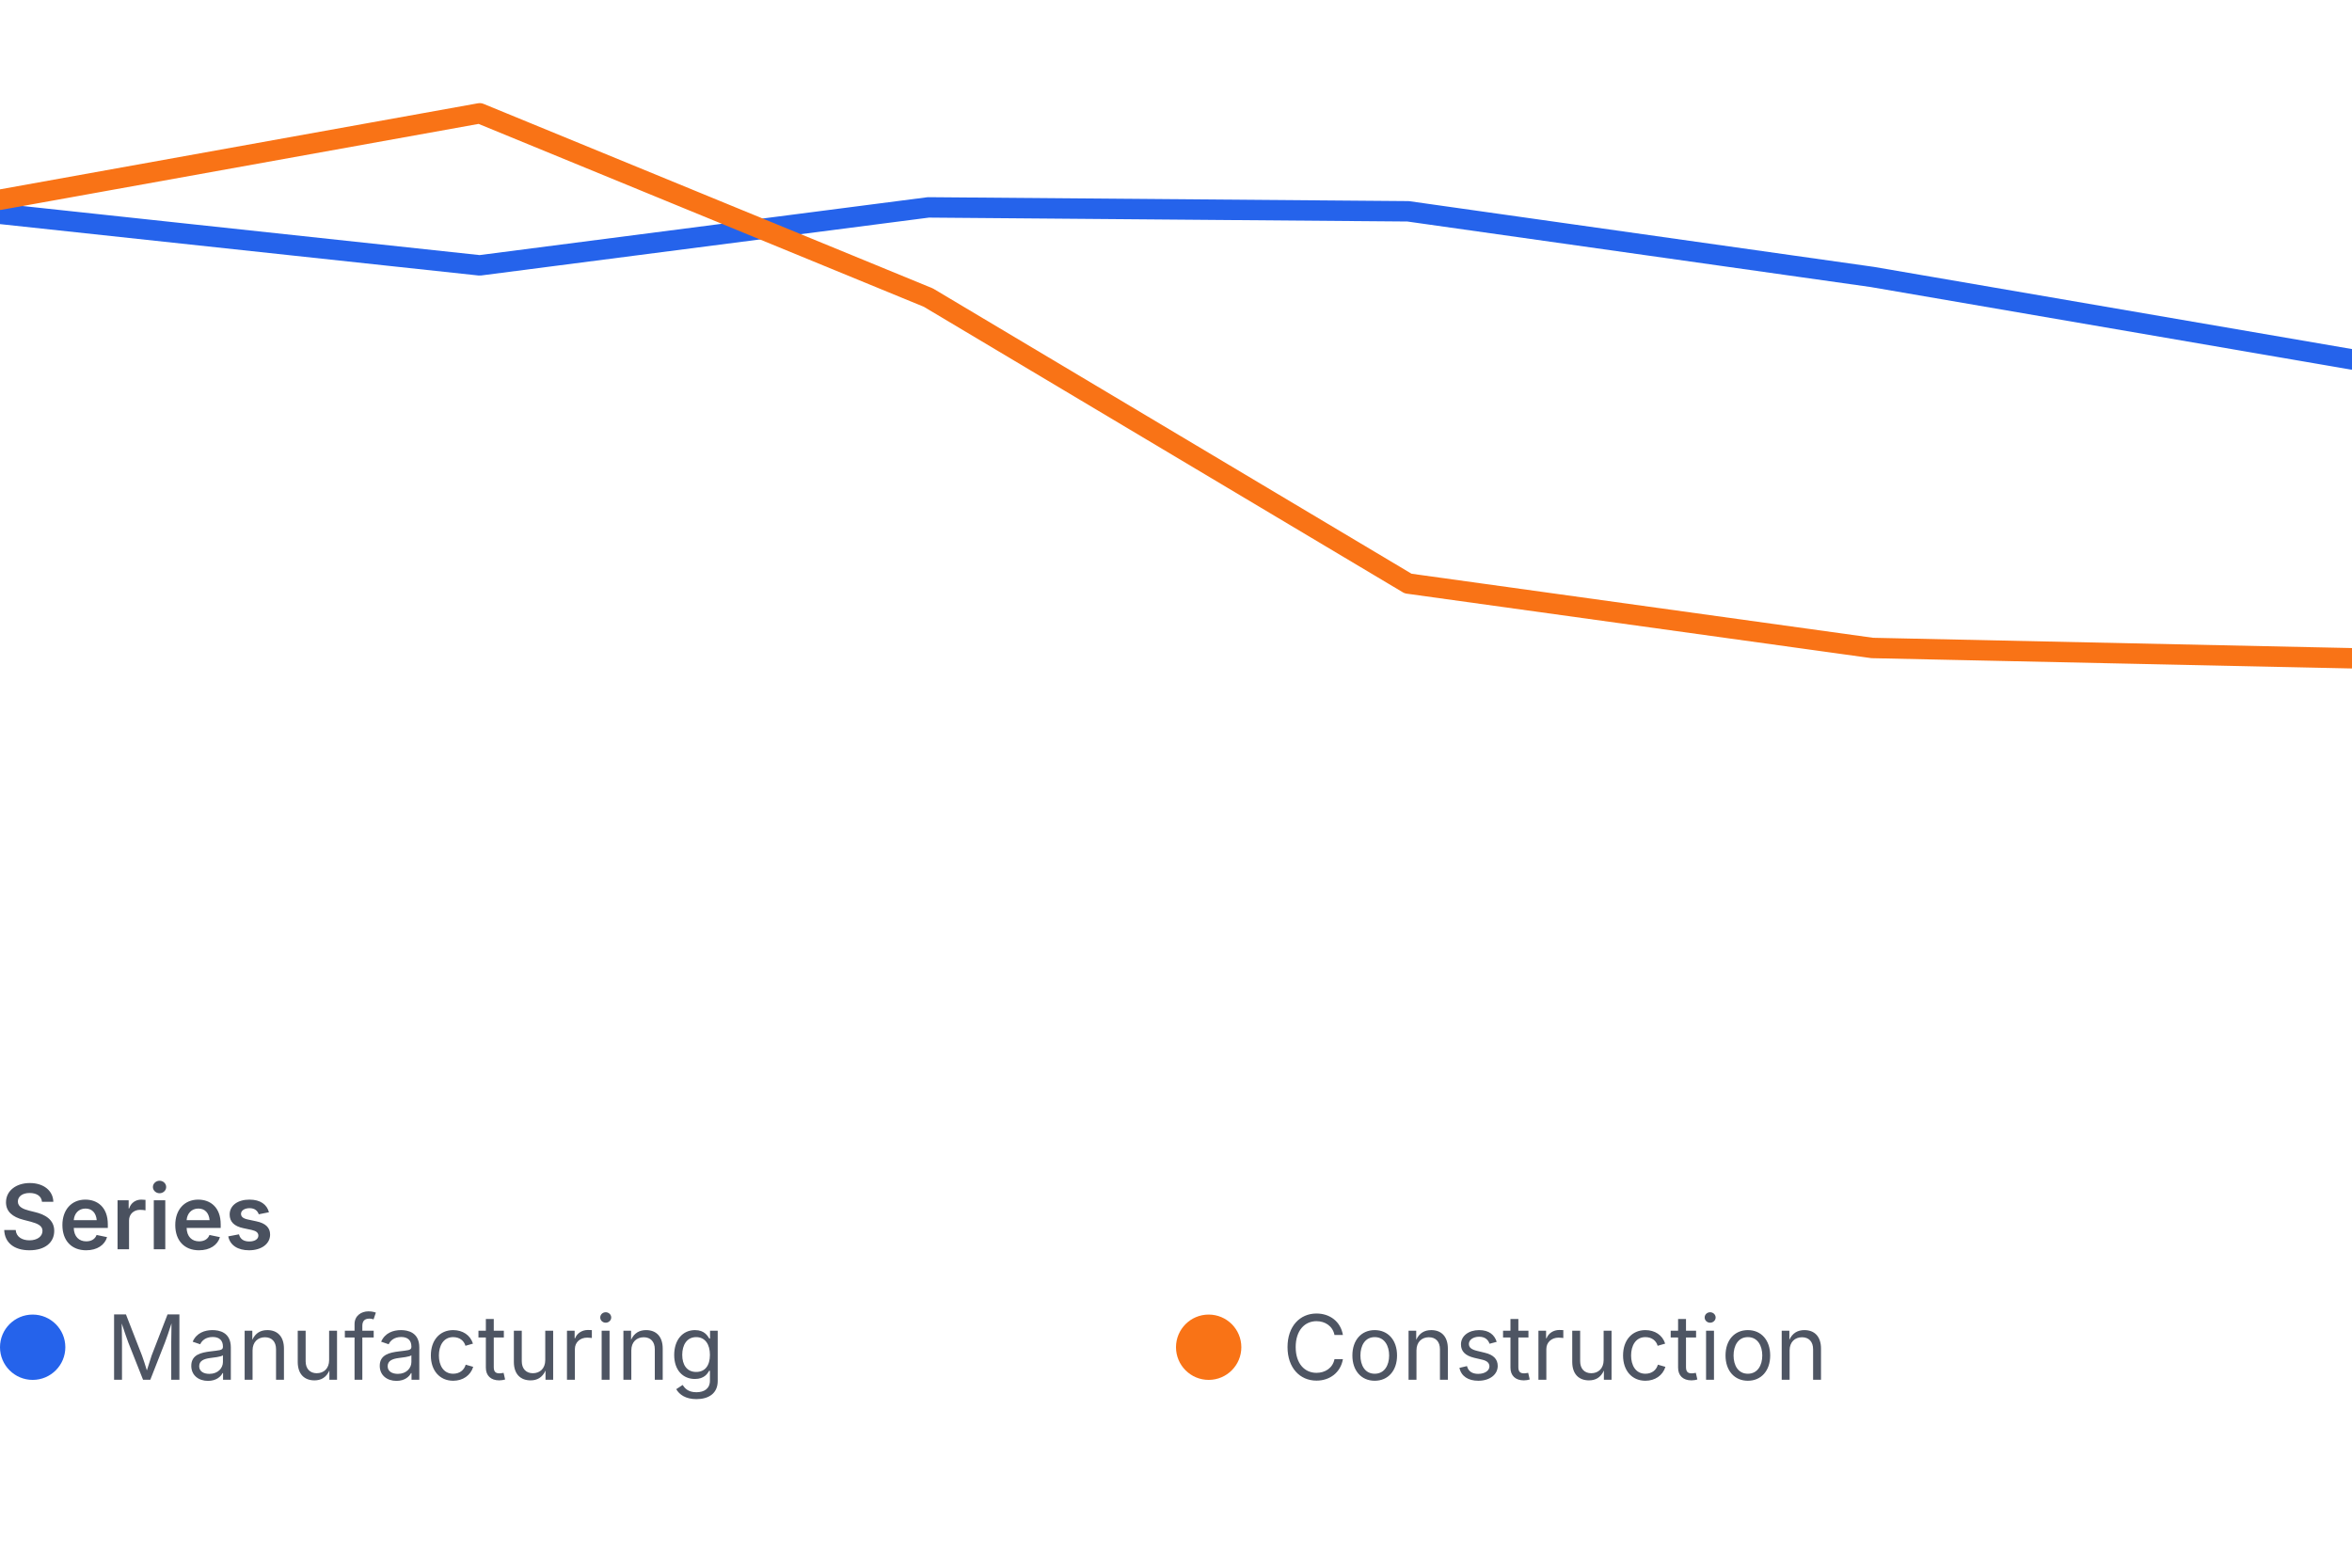
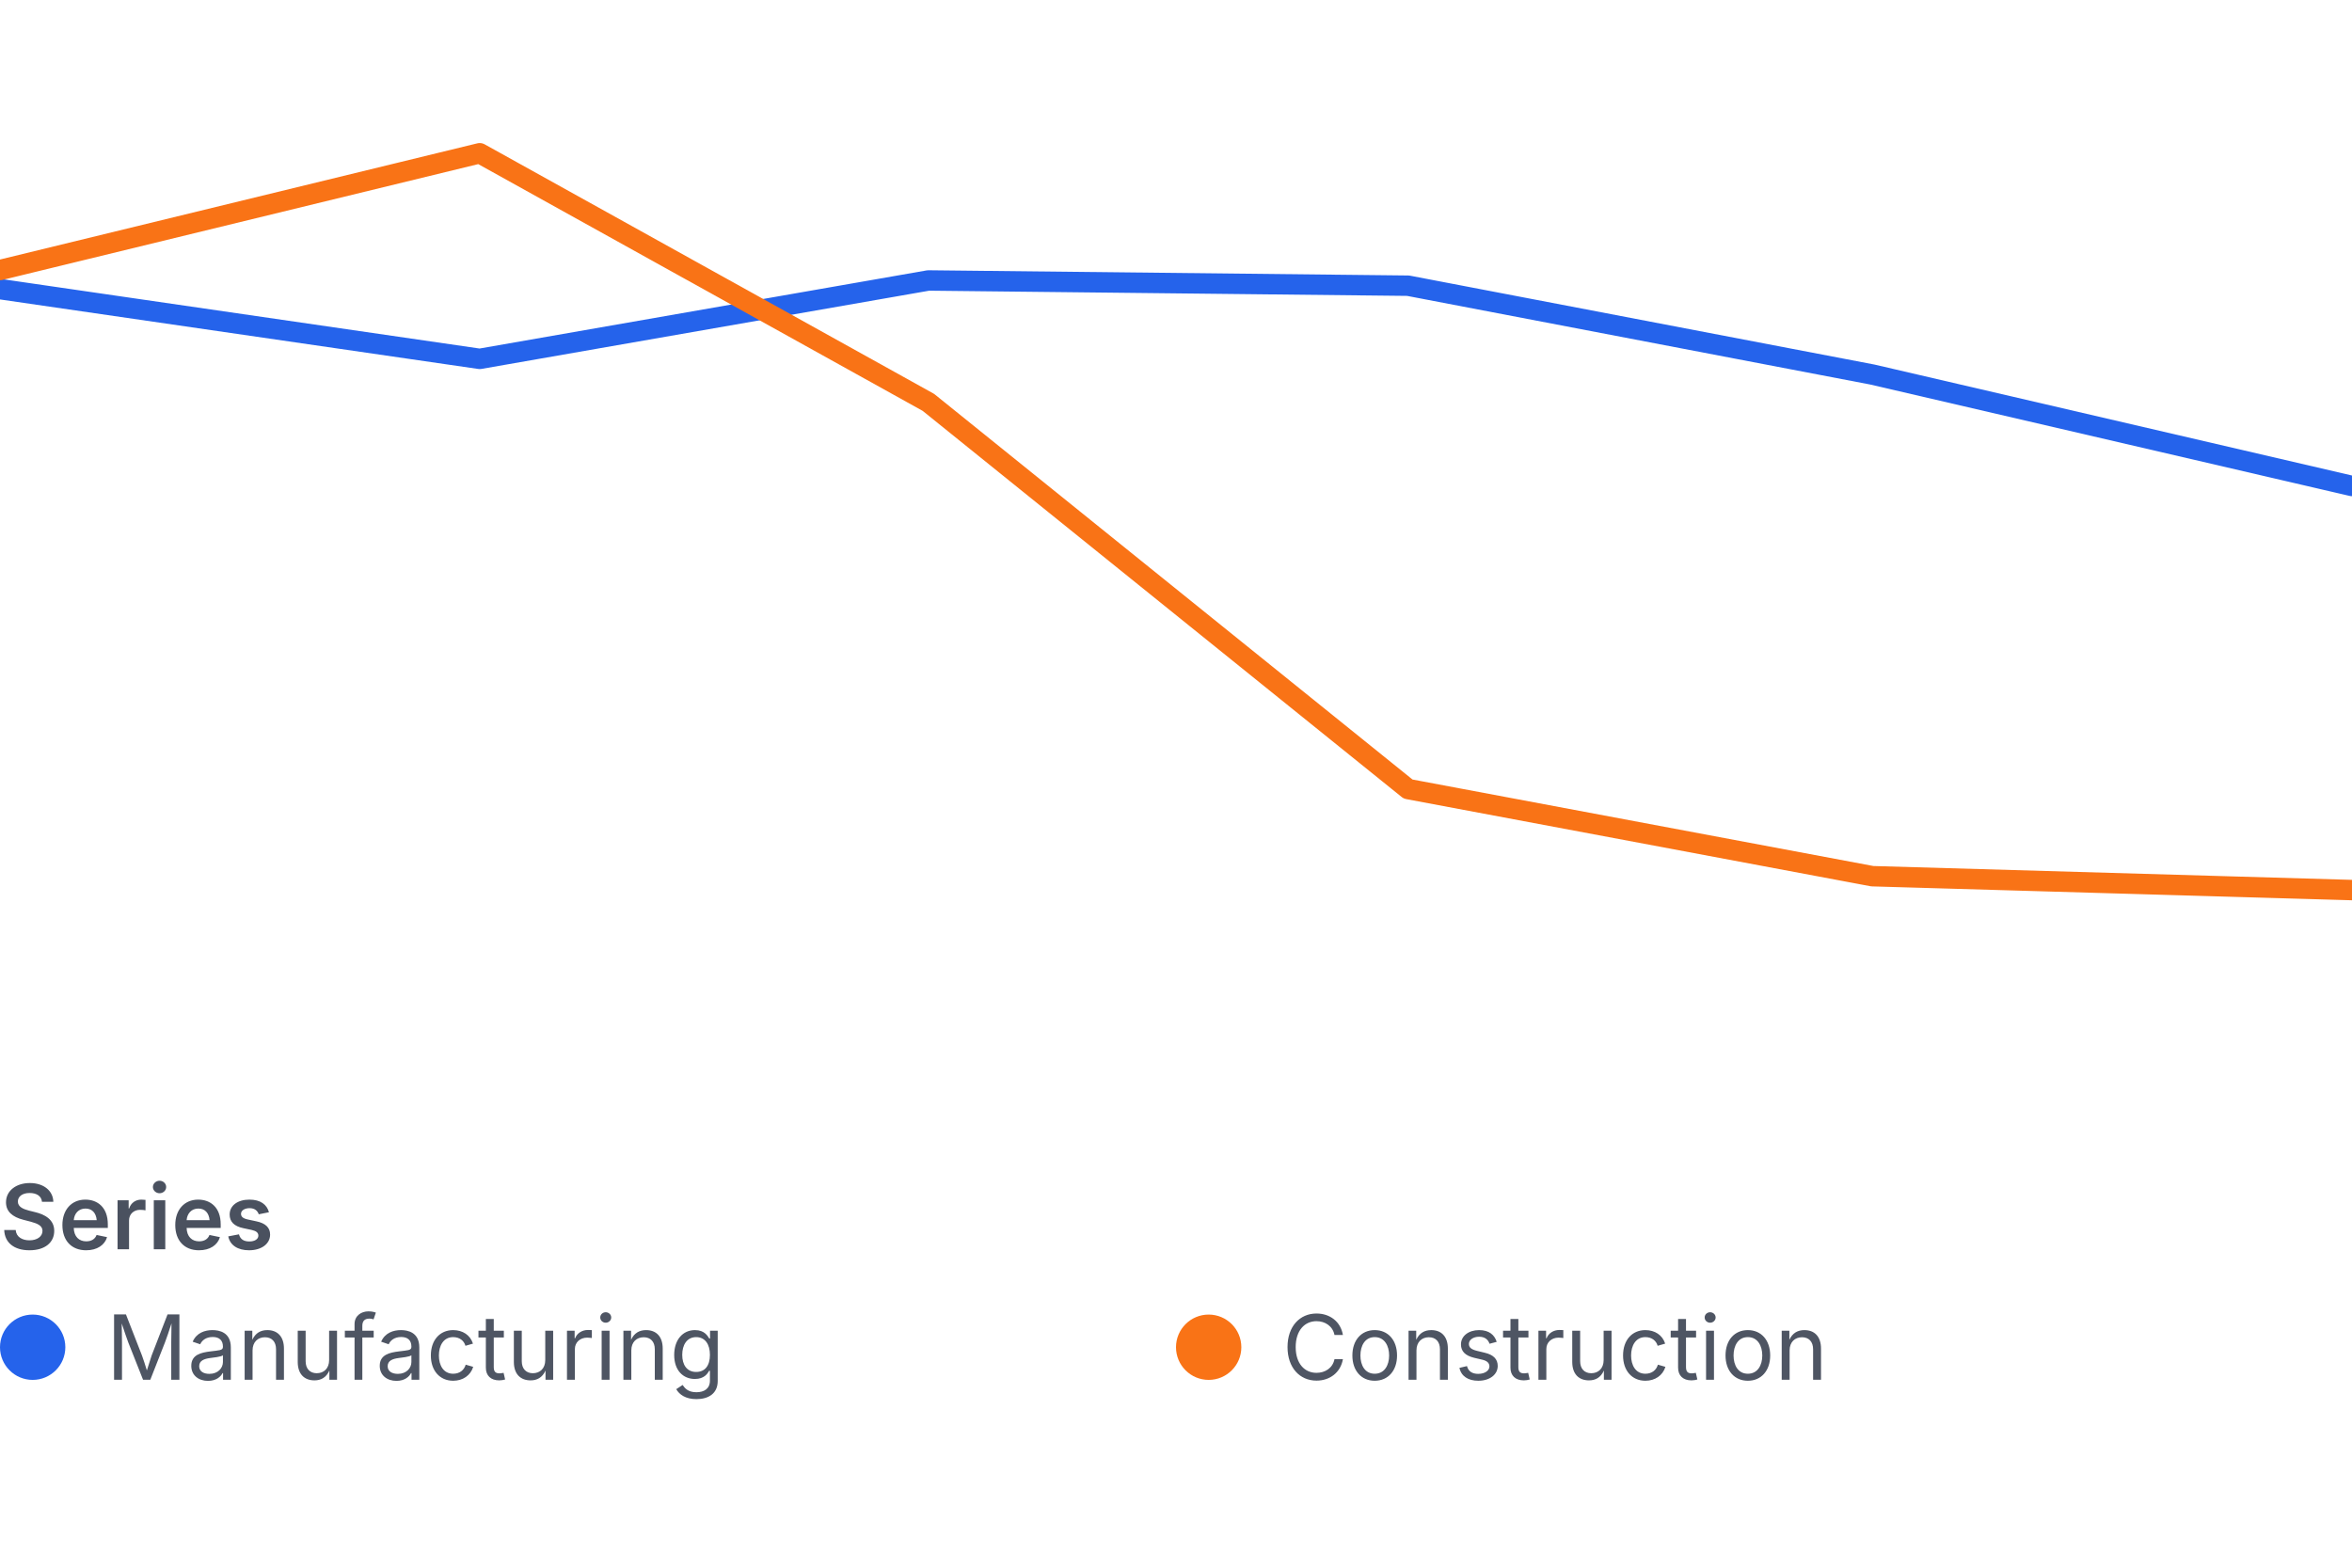
- <svg xmlns="http://www.w3.org/2000/svg" class="ts-chart" width="100%" height="100%" viewBox="0 0 288 192" role="img" aria-roledescription="chart" aria-label="Manufacturing and construction unemployment chart" tabindex="-1" style="display:block;overflow:visible">
+ <svg xmlns="http://www.w3.org/2000/svg" class="ts-chart" width="100%" height="100%" viewBox="0 0 288 192" role="img" aria-roledescription="chart" aria-label="Manufacturing and construction unemployment chart" tabindex="0" style="display:block;overflow:visible">
  <style data-tanstack-catalog-preview-theme="">:root{color-scheme:light;font-family:Inter,ui-sans-serif,system-ui,-apple-system,BlinkMacSystemFont,'Segoe UI',sans-serif;color:#172033;--panel:#ffffff;--panel-muted:#f7f8fb;--border:#dce1ea;--muted:#697386;--accent:#2563eb;--accent-muted:#e9f0ff;--ts-chart-1:#2563eb;--ts-chart-2:#f97316;--ts-chart-3:#10b981;--ts-chart-4:#8b5cf6;--ts-chart-5:#ec4899;--ts-chart-6:#06b6d4;}@media(prefers-color-scheme:dark){:root{color-scheme:dark;color:#edf2fb;--panel:#151a24;--panel-muted:#10151e;--border:#2b3342;--muted:#9aa6b9;--accent:#6ea8fe;--accent-muted:#172746;--ts-chart-1:#6ea8fe;--ts-chart-2:#ff9b65;--ts-chart-3:#4fd1a1;--ts-chart-4:#ae8cff;--ts-chart-5:#f679bc;--ts-chart-6:#4fd4e7;}}</style>
  <g data-ts-key="marks" class="ts-chart__marks">
    <g data-ts-key="industry-lines:string:13:Manufacturing" class="ts-chart__line" aria-hidden="true">
-       <path data-ts-key="industry-lines:string:13:Manufacturing:segment:0" fill="none" stroke="#2563eb" stroke-width="2.5" stroke-linecap="round" stroke-linejoin="round" d="M0,26.19L58.74,32.5L113.68,25.4L172.42,25.88L229.26,33.92L288,44.02" vector-effect="non-scaling-stroke" />
+       <path data-ts-key="industry-lines:string:13:Manufacturing:segment:0" fill="none" stroke="#2563eb" stroke-width="2.5" stroke-linecap="round" stroke-linejoin="round" d="M0,35.41L58.74,43.95L113.68,34.35L172.42,34.99L229.26,45.87L288,59.52" vector-effect="non-scaling-stroke" />
    </g>
    <g data-ts-key="industry-lines:string:12:Construction" class="ts-chart__line" aria-hidden="true">
-       <path data-ts-key="industry-lines:string:12:Construction:segment:0" fill="none" stroke="#f97316" stroke-width="2.5" stroke-linecap="round" stroke-linejoin="round" d="M0,24.46L58.74,13.88L113.68,36.45L172.42,71.47L229.26,79.36L288,80.62" vector-effect="non-scaling-stroke" />
+       <path data-ts-key="industry-lines:string:12:Construction:segment:0" fill="none" stroke="#f97316" stroke-width="2.5" stroke-linecap="round" stroke-linejoin="round" d="M0,33.07L58.74,18.77L113.68,49.28L172.42,96.64L229.26,107.31L288,109.01" vector-effect="non-scaling-stroke" />
    </g>
  </g>
  <g data-ts-key="legend" class="ts-chart__legend" aria-hidden="true">
    <text data-ts-key="legend-label" fill="currentColor" fill-opacity="0.78" x="0" y="153" font-size="11" font-weight="600" font-family="inherit">Series</text>
    <circle data-ts-key="legend-dot:string:13:Manufacturing" fill="#2563eb" cx="4" cy="165" r="4" />
    <text data-ts-key="legend-label:string:13:Manufacturing" fill="currentColor" fill-opacity="0.76" x="13" y="165" dominant-baseline="middle" font-size="11" font-family="inherit">Manufacturing</text>
    <circle data-ts-key="legend-dot:string:12:Construction" fill="#f97316" cx="148" cy="165" r="4" />
    <text data-ts-key="legend-label:string:12:Construction" fill="currentColor" fill-opacity="0.76" x="157" y="165" dominant-baseline="middle" font-size="11" font-family="inherit">Construction</text>
  </g>
  <g data-ts-key="default-focus:industry-lines" class="ts-chart__focus-layer ts-chart__focus-layer--default" aria-hidden="true" data-ts-focus-layer="over" visibility="hidden">
-     <circle data-ts-key="industry-lines:string:13:Manufacturing:string:17:date:946684800000" fill="var(--ts-chart-focus-fill, Canvas)" stroke="#2563eb" stroke-width="2.5" cx="0" cy="26.19" r="5" />
-     <circle data-ts-key="industry-lines:string:13:Manufacturing:string:17:date:949363200000" fill="var(--ts-chart-focus-fill, Canvas)" stroke="#2563eb" stroke-width="2.5" cx="58.74" cy="32.5" r="5" />
-     <circle data-ts-key="industry-lines:string:13:Manufacturing:string:17:date:951868800000" fill="var(--ts-chart-focus-fill, Canvas)" stroke="#2563eb" stroke-width="2.5" cx="113.68" cy="25.4" r="5" />
-     <circle data-ts-key="industry-lines:string:13:Manufacturing:string:17:date:954547200000" fill="var(--ts-chart-focus-fill, Canvas)" stroke="#2563eb" stroke-width="2.5" cx="172.42" cy="25.88" r="5" />
-     <circle data-ts-key="industry-lines:string:13:Manufacturing:string:17:date:957139200000" fill="var(--ts-chart-focus-fill, Canvas)" stroke="#2563eb" stroke-width="2.5" cx="229.26" cy="33.92" r="5" />
-     <circle data-ts-key="industry-lines:string:13:Manufacturing:string:17:date:959817600000" fill="var(--ts-chart-focus-fill, Canvas)" stroke="#2563eb" stroke-width="2.5" cx="288" cy="44.02" r="5" />
-     <circle data-ts-key="industry-lines:string:12:Construction:string:17:date:946684800000" fill="var(--ts-chart-focus-fill, Canvas)" stroke="#f97316" stroke-width="2.5" cx="0" cy="24.46" r="5" />
-     <circle data-ts-key="industry-lines:string:12:Construction:string:17:date:949363200000" fill="var(--ts-chart-focus-fill, Canvas)" stroke="#f97316" stroke-width="2.5" cx="58.74" cy="13.88" r="5" />
-     <circle data-ts-key="industry-lines:string:12:Construction:string:17:date:951868800000" fill="var(--ts-chart-focus-fill, Canvas)" stroke="#f97316" stroke-width="2.5" cx="113.68" cy="36.45" r="5" />
-     <circle data-ts-key="industry-lines:string:12:Construction:string:17:date:954547200000" fill="var(--ts-chart-focus-fill, Canvas)" stroke="#f97316" stroke-width="2.5" cx="172.42" cy="71.47" r="5" />
-     <circle data-ts-key="industry-lines:string:12:Construction:string:17:date:957139200000" fill="var(--ts-chart-focus-fill, Canvas)" stroke="#f97316" stroke-width="2.5" cx="229.26" cy="79.36" r="5" />
-     <circle data-ts-key="industry-lines:string:12:Construction:string:17:date:959817600000" fill="var(--ts-chart-focus-fill, Canvas)" stroke="#f97316" stroke-width="2.5" cx="288" cy="80.62" r="5" />
+     <circle data-ts-key="industry-lines:string:13:Manufacturing:string:17:date:946684800000" fill="var(--ts-chart-focus-fill, Canvas)" stroke="#2563eb" stroke-width="2.5" cx="0" cy="35.41" r="5" />
+     <circle data-ts-key="industry-lines:string:13:Manufacturing:string:17:date:949363200000" fill="var(--ts-chart-focus-fill, Canvas)" stroke="#2563eb" stroke-width="2.5" cx="58.74" cy="43.95" r="5" />
+     <circle data-ts-key="industry-lines:string:13:Manufacturing:string:17:date:951868800000" fill="var(--ts-chart-focus-fill, Canvas)" stroke="#2563eb" stroke-width="2.5" cx="113.68" cy="34.35" r="5" />
+     <circle data-ts-key="industry-lines:string:13:Manufacturing:string:17:date:954547200000" fill="var(--ts-chart-focus-fill, Canvas)" stroke="#2563eb" stroke-width="2.5" cx="172.42" cy="34.99" r="5" />
+     <circle data-ts-key="industry-lines:string:13:Manufacturing:string:17:date:957139200000" fill="var(--ts-chart-focus-fill, Canvas)" stroke="#2563eb" stroke-width="2.5" cx="229.26" cy="45.87" r="5" />
+     <circle data-ts-key="industry-lines:string:13:Manufacturing:string:17:date:959817600000" fill="var(--ts-chart-focus-fill, Canvas)" stroke="#2563eb" stroke-width="2.5" cx="288" cy="59.52" r="5" />
+     <circle data-ts-key="industry-lines:string:12:Construction:string:17:date:946684800000" fill="var(--ts-chart-focus-fill, Canvas)" stroke="#f97316" stroke-width="2.5" cx="0" cy="33.07" r="5" />
+     <circle data-ts-key="industry-lines:string:12:Construction:string:17:date:949363200000" fill="var(--ts-chart-focus-fill, Canvas)" stroke="#f97316" stroke-width="2.5" cx="58.74" cy="18.77" r="5" />
+     <circle data-ts-key="industry-lines:string:12:Construction:string:17:date:951868800000" fill="var(--ts-chart-focus-fill, Canvas)" stroke="#f97316" stroke-width="2.5" cx="113.68" cy="49.28" r="5" />
+     <circle data-ts-key="industry-lines:string:12:Construction:string:17:date:954547200000" fill="var(--ts-chart-focus-fill, Canvas)" stroke="#f97316" stroke-width="2.5" cx="172.42" cy="96.64" r="5" />
+     <circle data-ts-key="industry-lines:string:12:Construction:string:17:date:957139200000" fill="var(--ts-chart-focus-fill, Canvas)" stroke="#f97316" stroke-width="2.5" cx="229.26" cy="107.31" r="5" />
+     <circle data-ts-key="industry-lines:string:12:Construction:string:17:date:959817600000" fill="var(--ts-chart-focus-fill, Canvas)" stroke="#f97316" stroke-width="2.5" cx="288" cy="109.01" r="5" />
  </g>
</svg>
